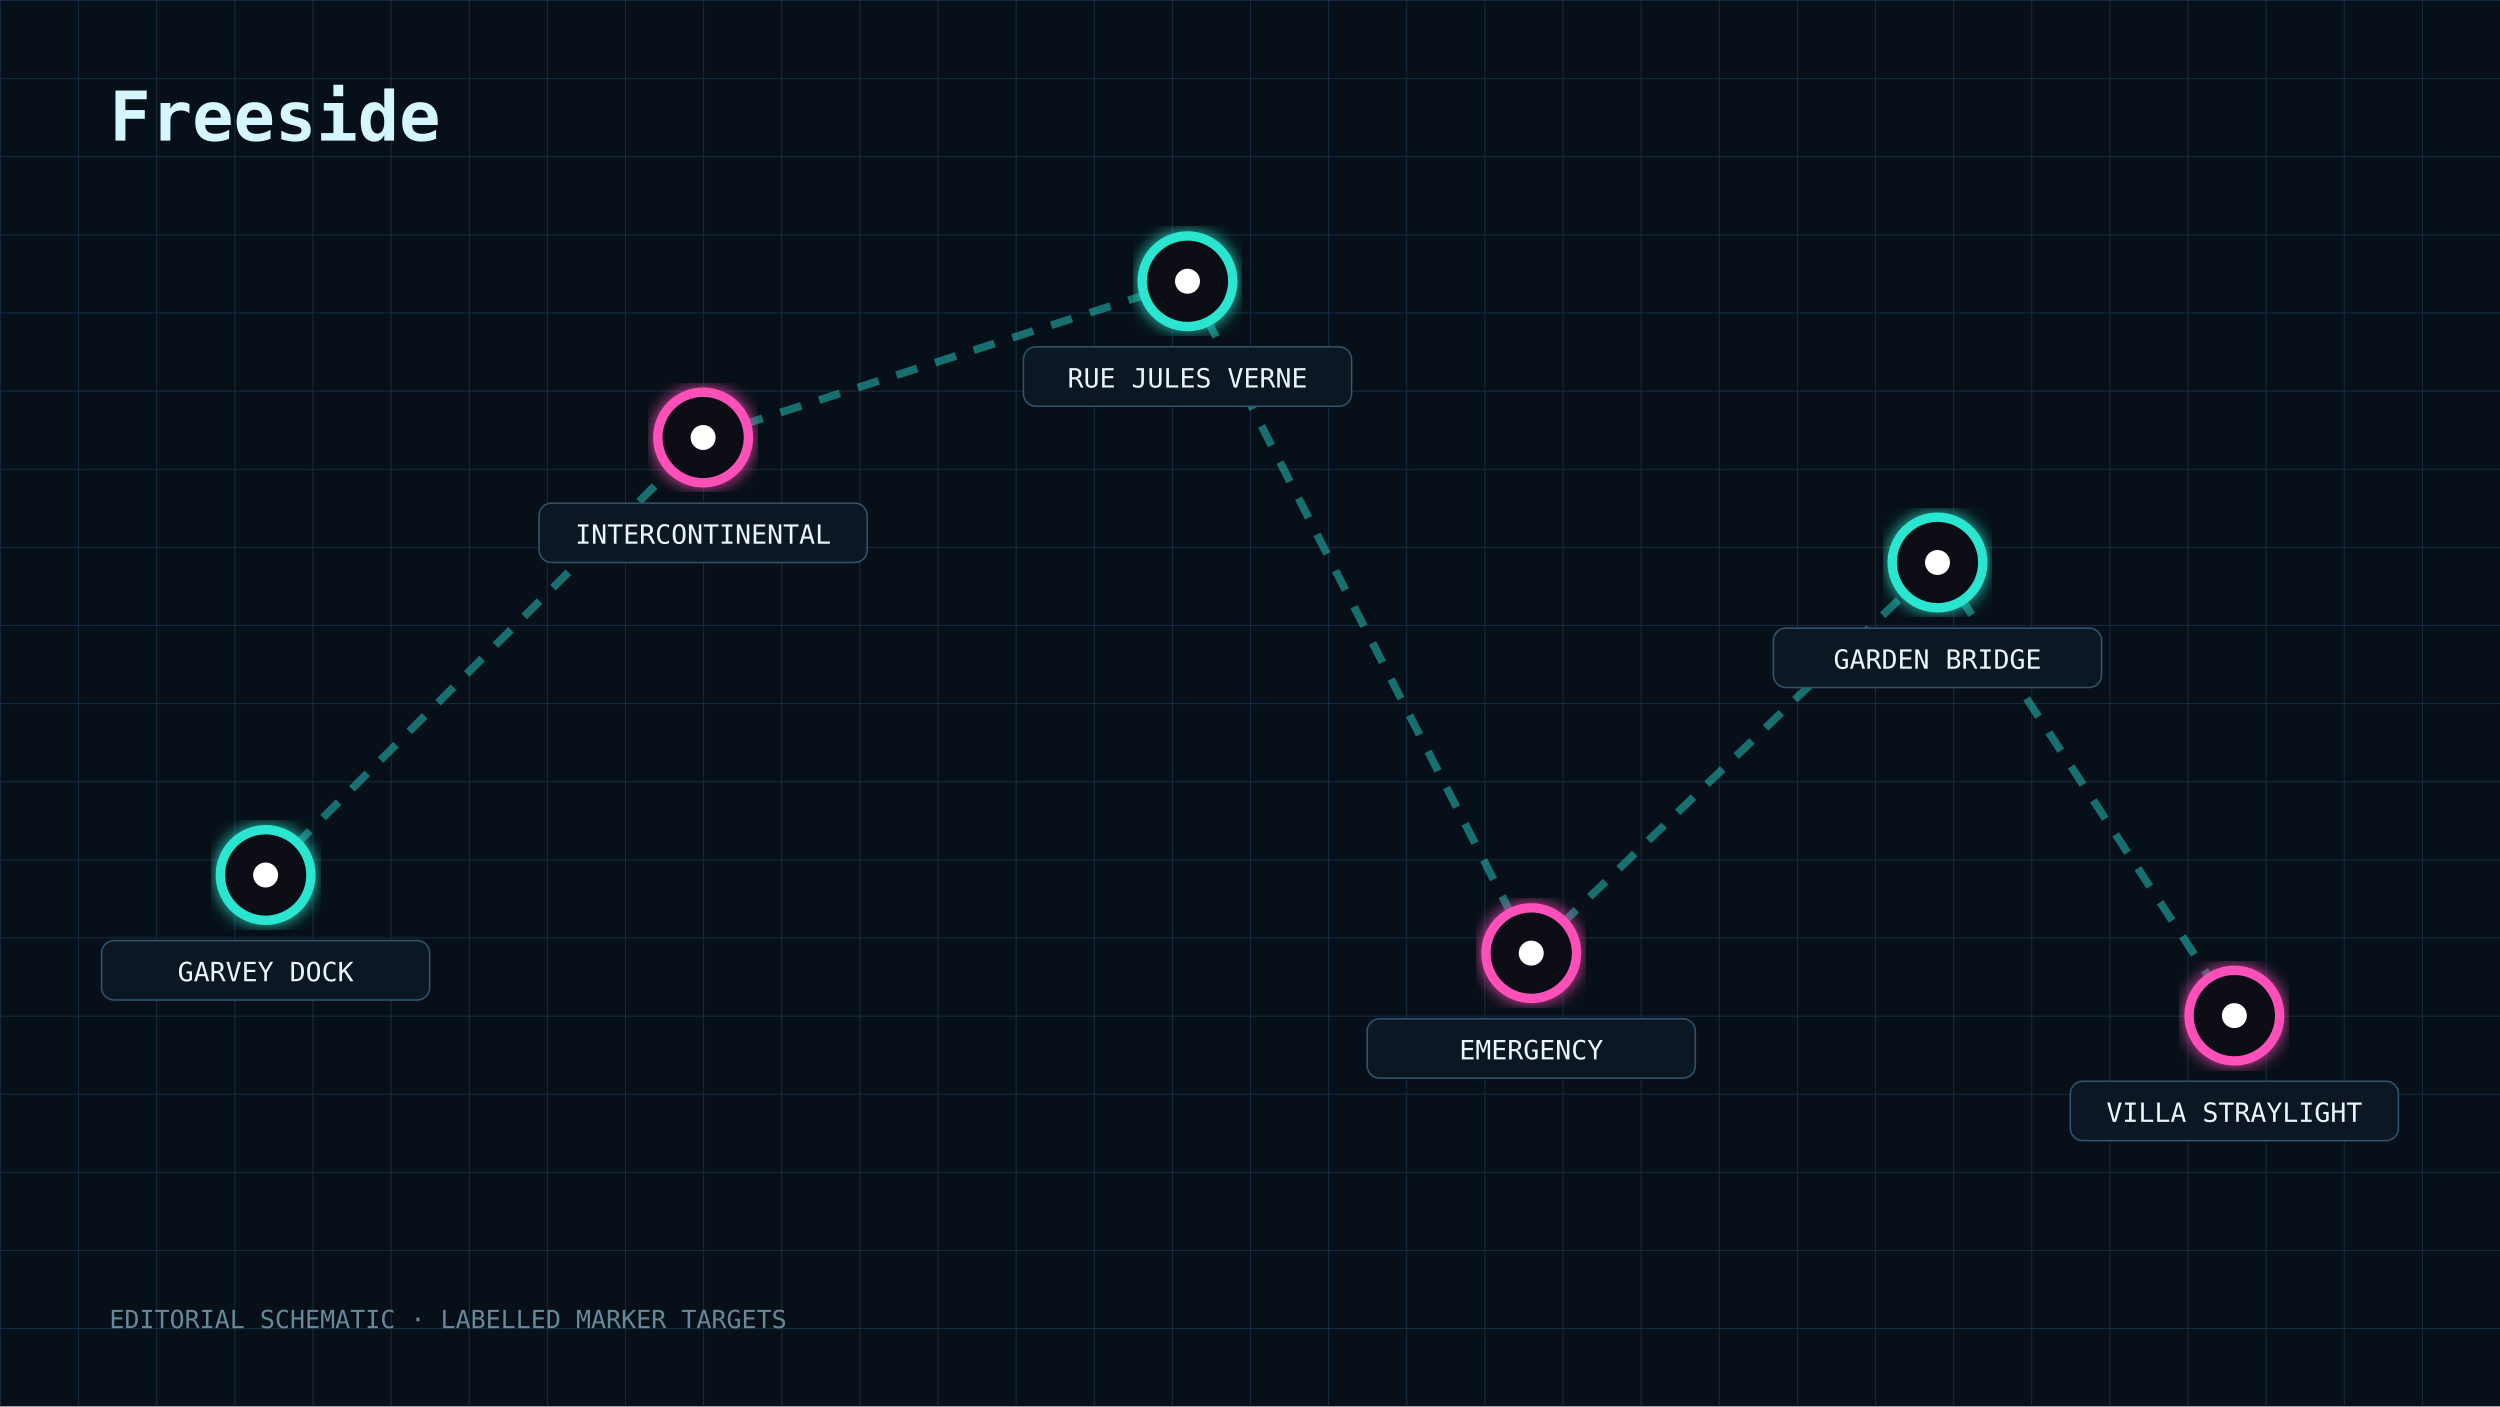
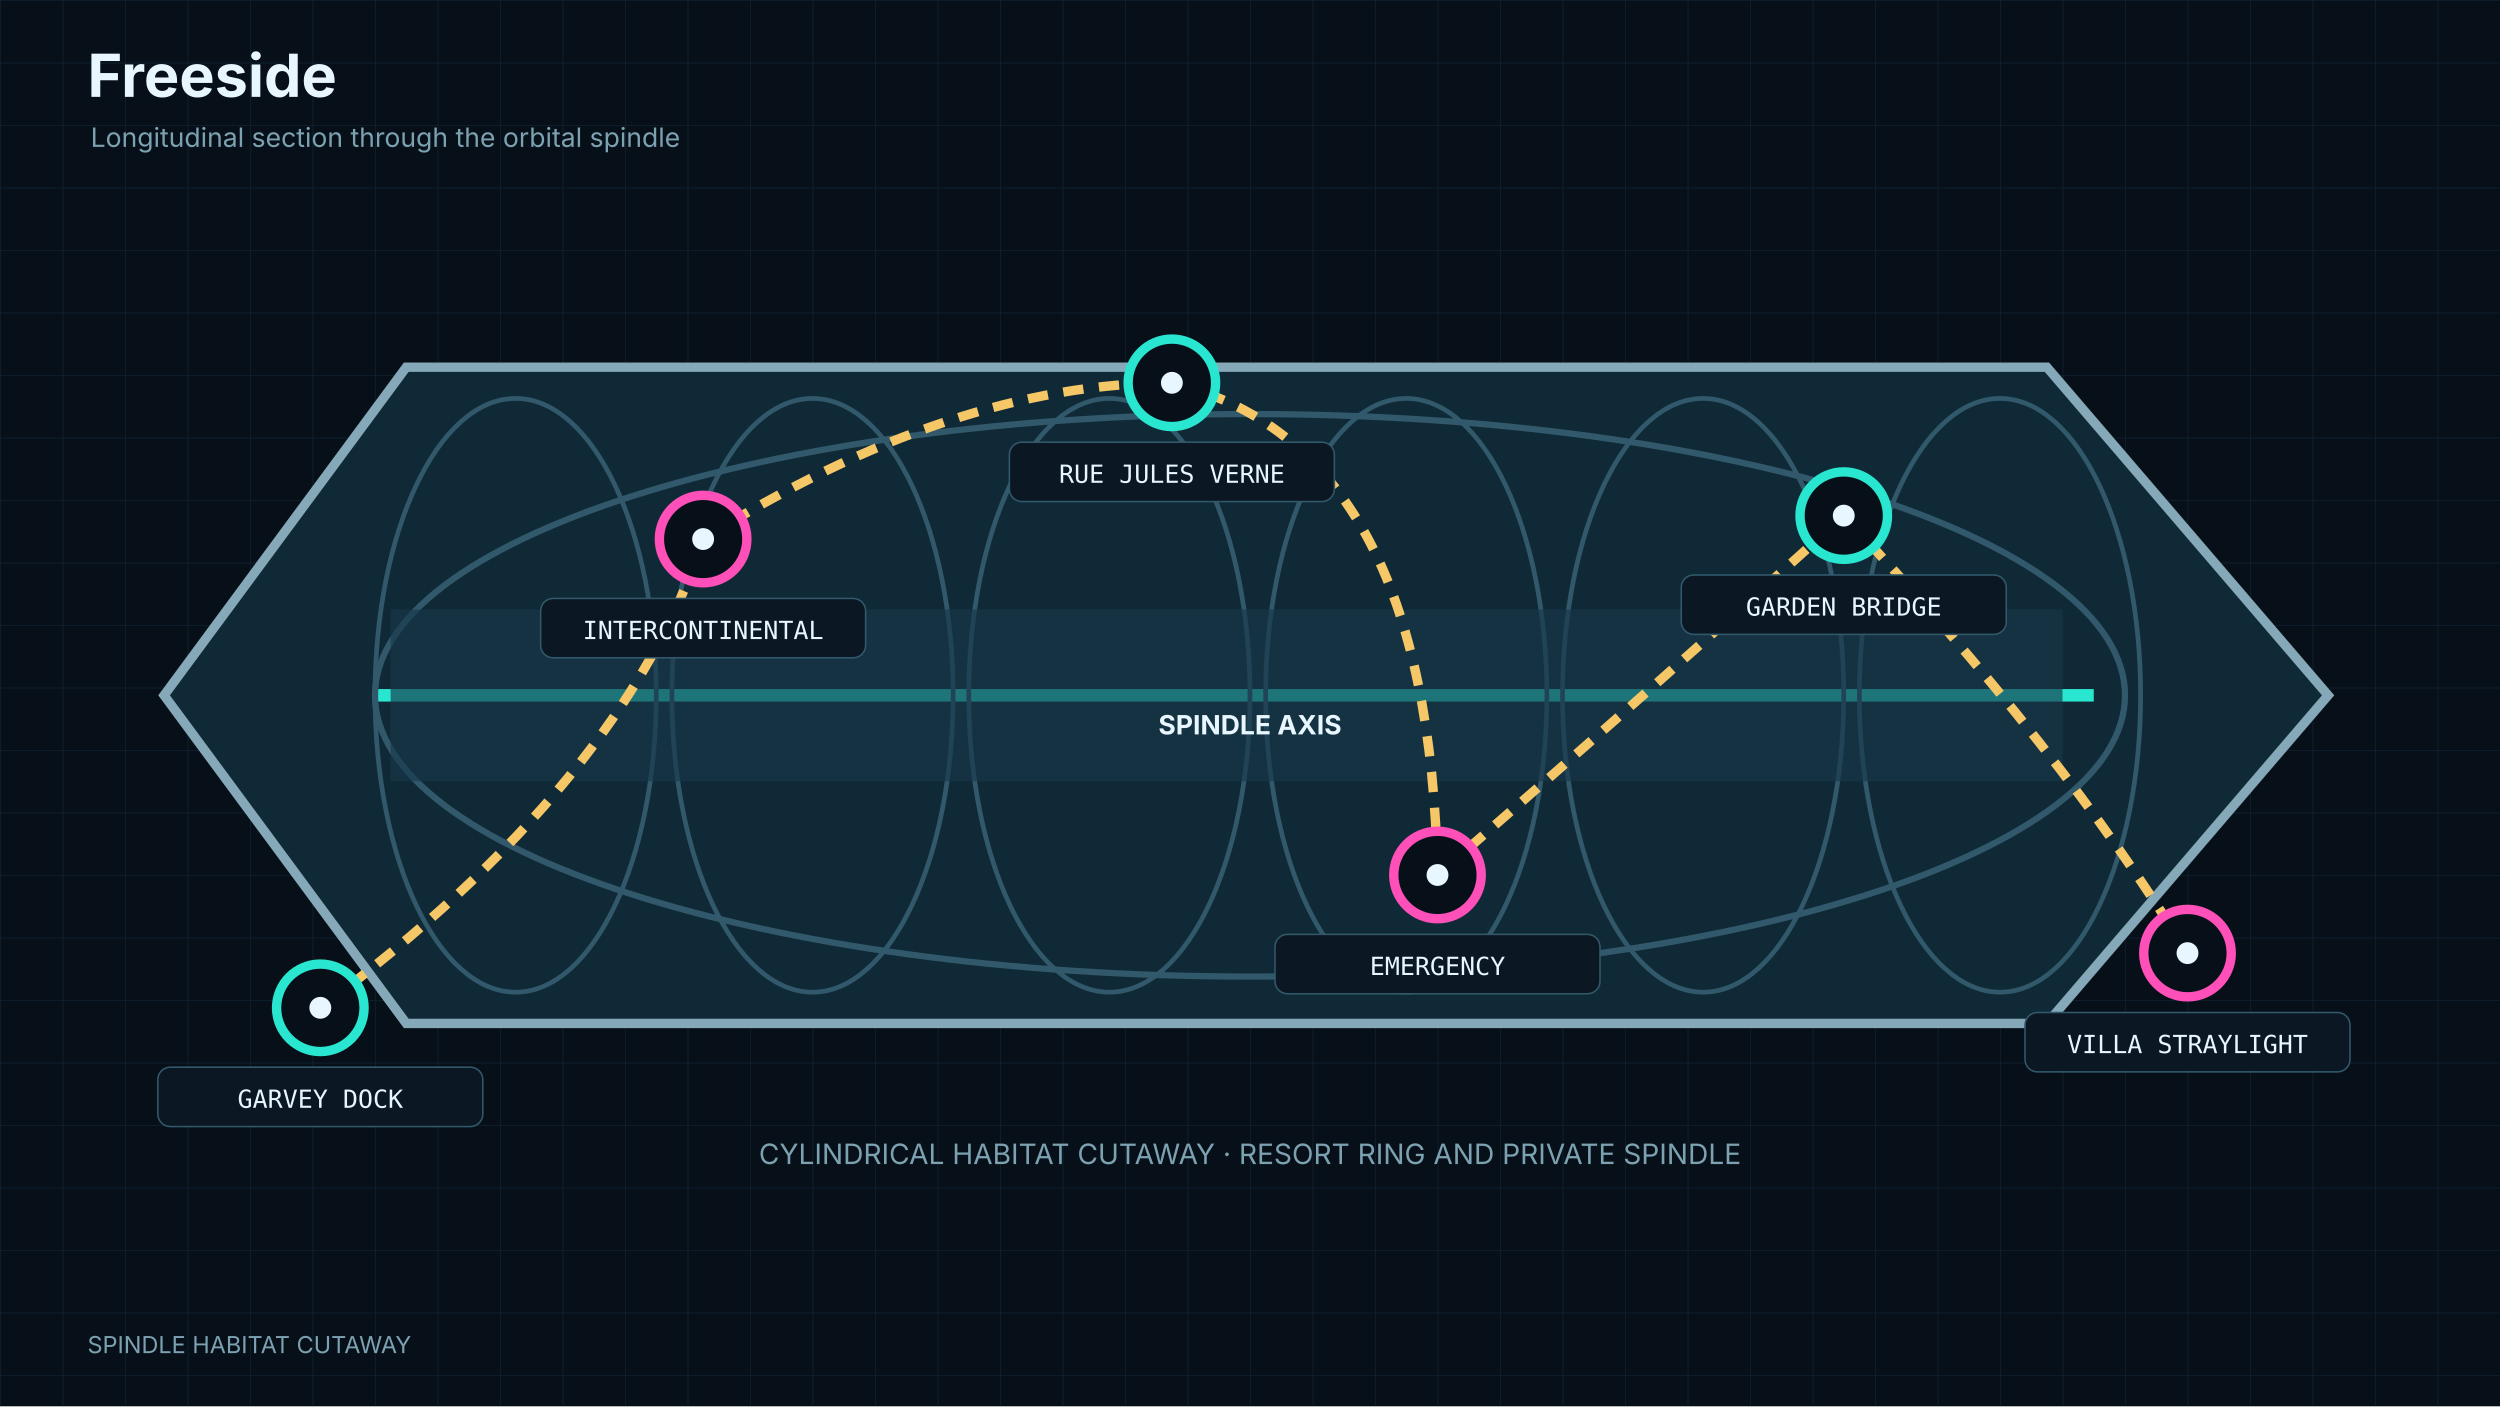
- <svg xmlns="http://www.w3.org/2000/svg" width="1600" height="900">
+ <svg xmlns="http://www.w3.org/2000/svg" width="1600" height="900" viewBox="0 0 1600 900">
+   <rect width="1600" height="900" fill="#071018" />
  <defs>
-     <pattern id="g" width="50" height="50" patternUnits="userSpaceOnUse">
-       <path d="M50 0H0V50" fill="none" stroke="#17314a" />
+     <pattern id="grid" width="40" height="40" patternUnits="userSpaceOnUse">
+       <path d="M40 0H0V40" fill="none" stroke="#17314a" stroke-width="1" opacity=".5" />
    </pattern>
-     <filter id="a">
-       <feGaussianBlur stdDeviation="5" result="b" />
+     <filter id="glow">
+       <feGaussianBlur stdDeviation="4" result="b" />
      <feMerge>
        <feMergeNode in="b" />
        <feMergeNode in="SourceGraphic" />
      </feMerge>
    </filter>
  </defs>
-   <rect width="1600" height="900" fill="#071018" />
-   <rect width="1600" height="900" fill="url(#g)" />
-   <text x="70" y="90" fill="#d6f6ff" font-family="monospace" font-size="44" font-weight="bold">Freeside</text>
-   <path d="M170 560L450 280" stroke="#28cfc5" stroke-width="5" opacity=".5" stroke-dasharray="14 12" />
-   <path d="M450 280L760 180" stroke="#28cfc5" stroke-width="5" opacity=".5" stroke-dasharray="14 12" />
-   <path d="M760 180L980 610" stroke="#28cfc5" stroke-width="5" opacity=".5" stroke-dasharray="14 12" />
-   <path d="M980 610L1240 360" stroke="#28cfc5" stroke-width="5" opacity=".5" stroke-dasharray="14 12" />
-   <path d="M1240 360L1430 650" stroke="#28cfc5" stroke-width="5" opacity=".5" stroke-dasharray="14 12" />
+   <rect width="1600" height="900" fill="url(#grid)" />
+   <text x="56" y="62" fill="#e8f7ff" font-family="Inter,Segoe UI,sans-serif" font-size="38" text-anchor="start" font-weight="bold">Freeside</text>
+   <text x="58" y="94" fill="#7ca1b1" font-family="Inter,Segoe UI,sans-serif" font-size="17" text-anchor="start" font-weight="normal">Longitudinal section through the orbital spindle</text>
+   <path d="M105 445L260 235H1310L1490 445L1310 655H260Z" fill="#102936" stroke="#85a9b8" stroke-width="6" />
+   <path d="M240 445H1340" stroke="#29e6d0" stroke-width="8" />
+   <ellipse cx="800" cy="445" rx="560" ry="180" fill="none" stroke="#31596b" stroke-width="4" />
+   <ellipse cx="330" cy="445" rx="90" ry="190" fill="none" stroke="#31596b" stroke-width="3" />
+   <ellipse cx="520" cy="445" rx="90" ry="190" fill="none" stroke="#31596b" stroke-width="3" />
+   <ellipse cx="710" cy="445" rx="90" ry="190" fill="none" stroke="#31596b" stroke-width="3" />
+   <ellipse cx="900" cy="445" rx="90" ry="190" fill="none" stroke="#31596b" stroke-width="3" />
+   <ellipse cx="1090" cy="445" rx="90" ry="190" fill="none" stroke="#31596b" stroke-width="3" />
+   <ellipse cx="1280" cy="445" rx="90" ry="190" fill="none" stroke="#31596b" stroke-width="3" />
+   <path d="M250 390H1320V500H250Z" fill="#17384a" opacity=".65" />
+   <path d="M205 645 Q400 500 450 345 Q610 245 750 245 Q915 285 920 560 Q1070 430 1180 330 Q1320 480 1400 610" fill="none" stroke="#f6c766" stroke-width="6" stroke-dasharray="13 10" />
+   <text x="800" y="470" fill="#e8f7ff" font-family="Inter,Segoe UI,sans-serif" font-size="17" text-anchor="middle" font-weight="bold">SPINDLE AXIS</text>
+   <text x="800" y="745" fill="#7ca1b1" font-family="Inter,Segoe UI,sans-serif" font-size="18" text-anchor="middle" font-weight="normal">CYLINDRICAL HABITAT CUTAWAY · RESORT RING AND PRIVATE SPINDLE</text>
  <g>
-     <circle cx="170" cy="560" r="29" fill="#071018" stroke="#29e6d0" stroke-width="6" filter="url(#a)" />
-     <circle cx="170" cy="560" r="8" fill="white" />
-     <rect x="65" y="602" width="210" height="38" rx="8" fill="#0b1722" stroke="#31536b" />
-     <text x="170" y="628" text-anchor="middle" fill="#e8f7ff" font-family="monospace" font-size="17">GARVEY DOCK</text>
+     <circle cx="205" cy="645" r="28" fill="#071018" stroke="#29e6d0" stroke-width="6" />
+     <circle cx="205" cy="645" r="7" fill="#e8f7ff" />
+     <rect x="101" y="683" width="208" height="38" rx="8" fill="#0b1722" stroke="#31596b" />
+     <text x="205" y="709" text-anchor="middle" fill="#e8f7ff" font-family="monospace" font-size="16">GARVEY DOCK</text>
  </g>
  <g>
-     <circle cx="450" cy="280" r="29" fill="#071018" stroke="#ff4fb8" stroke-width="6" filter="url(#a)" />
-     <circle cx="450" cy="280" r="8" fill="white" />
-     <rect x="345" y="322" width="210" height="38" rx="8" fill="#0b1722" stroke="#31536b" />
-     <text x="450" y="348" text-anchor="middle" fill="#e8f7ff" font-family="monospace" font-size="17">INTERCONTINENTAL</text>
+     <circle cx="450" cy="345" r="28" fill="#071018" stroke="#ff4fb8" stroke-width="6" />
+     <circle cx="450" cy="345" r="7" fill="#e8f7ff" />
+     <rect x="346" y="383" width="208" height="38" rx="8" fill="#0b1722" stroke="#31596b" />
+     <text x="450" y="409" text-anchor="middle" fill="#e8f7ff" font-family="monospace" font-size="16">INTERCONTINENTAL</text>
  </g>
  <g>
-     <circle cx="760" cy="180" r="29" fill="#071018" stroke="#29e6d0" stroke-width="6" filter="url(#a)" />
-     <circle cx="760" cy="180" r="8" fill="white" />
-     <rect x="655" y="222" width="210" height="38" rx="8" fill="#0b1722" stroke="#31536b" />
-     <text x="760" y="248" text-anchor="middle" fill="#e8f7ff" font-family="monospace" font-size="17">RUE JULES VERNE</text>
+     <circle cx="750" cy="245" r="28" fill="#071018" stroke="#29e6d0" stroke-width="6" />
+     <circle cx="750" cy="245" r="7" fill="#e8f7ff" />
+     <rect x="646" y="283" width="208" height="38" rx="8" fill="#0b1722" stroke="#31596b" />
+     <text x="750" y="309" text-anchor="middle" fill="#e8f7ff" font-family="monospace" font-size="16">RUE JULES VERNE</text>
  </g>
  <g>
-     <circle cx="980" cy="610" r="29" fill="#071018" stroke="#ff4fb8" stroke-width="6" filter="url(#a)" />
-     <circle cx="980" cy="610" r="8" fill="white" />
-     <rect x="875" y="652" width="210" height="38" rx="8" fill="#0b1722" stroke="#31536b" />
-     <text x="980" y="678" text-anchor="middle" fill="#e8f7ff" font-family="monospace" font-size="17">EMERGENCY</text>
+     <circle cx="920" cy="560" r="28" fill="#071018" stroke="#ff4fb8" stroke-width="6" />
+     <circle cx="920" cy="560" r="7" fill="#e8f7ff" />
+     <rect x="816" y="598" width="208" height="38" rx="8" fill="#0b1722" stroke="#31596b" />
+     <text x="920" y="624" text-anchor="middle" fill="#e8f7ff" font-family="monospace" font-size="16">EMERGENCY</text>
  </g>
  <g>
-     <circle cx="1240" cy="360" r="29" fill="#071018" stroke="#29e6d0" stroke-width="6" filter="url(#a)" />
-     <circle cx="1240" cy="360" r="8" fill="white" />
-     <rect x="1135" y="402" width="210" height="38" rx="8" fill="#0b1722" stroke="#31536b" />
-     <text x="1240" y="428" text-anchor="middle" fill="#e8f7ff" font-family="monospace" font-size="17">GARDEN BRIDGE</text>
+     <circle cx="1180" cy="330" r="28" fill="#071018" stroke="#29e6d0" stroke-width="6" />
+     <circle cx="1180" cy="330" r="7" fill="#e8f7ff" />
+     <rect x="1076" y="368" width="208" height="38" rx="8" fill="#0b1722" stroke="#31596b" />
+     <text x="1180" y="394" text-anchor="middle" fill="#e8f7ff" font-family="monospace" font-size="16">GARDEN BRIDGE</text>
  </g>
  <g>
-     <circle cx="1430" cy="650" r="29" fill="#071018" stroke="#ff4fb8" stroke-width="6" filter="url(#a)" />
-     <circle cx="1430" cy="650" r="8" fill="white" />
-     <rect x="1325" y="692" width="210" height="38" rx="8" fill="#0b1722" stroke="#31536b" />
-     <text x="1430" y="718" text-anchor="middle" fill="#e8f7ff" font-family="monospace" font-size="17">VILLA STRAYLIGHT</text>
+     <circle cx="1400" cy="610" r="28" fill="#071018" stroke="#ff4fb8" stroke-width="6" />
+     <circle cx="1400" cy="610" r="7" fill="#e8f7ff" />
+     <rect x="1296" y="648" width="208" height="38" rx="8" fill="#0b1722" stroke="#31596b" />
+     <text x="1400" y="674" text-anchor="middle" fill="#e8f7ff" font-family="monospace" font-size="16">VILLA STRAYLIGHT</text>
  </g>
-   <text x="70" y="850" fill="#66899a" font-family="monospace" font-size="16">EDITORIAL SCHEMATIC · LABELLED MARKER TARGETS</text>
+   <text x="56" y="866" fill="#7ca1b1" font-family="Inter,Segoe UI,sans-serif" font-size="15" text-anchor="start" font-weight="normal">SPINDLE HABITAT CUTAWAY</text>
</svg>
